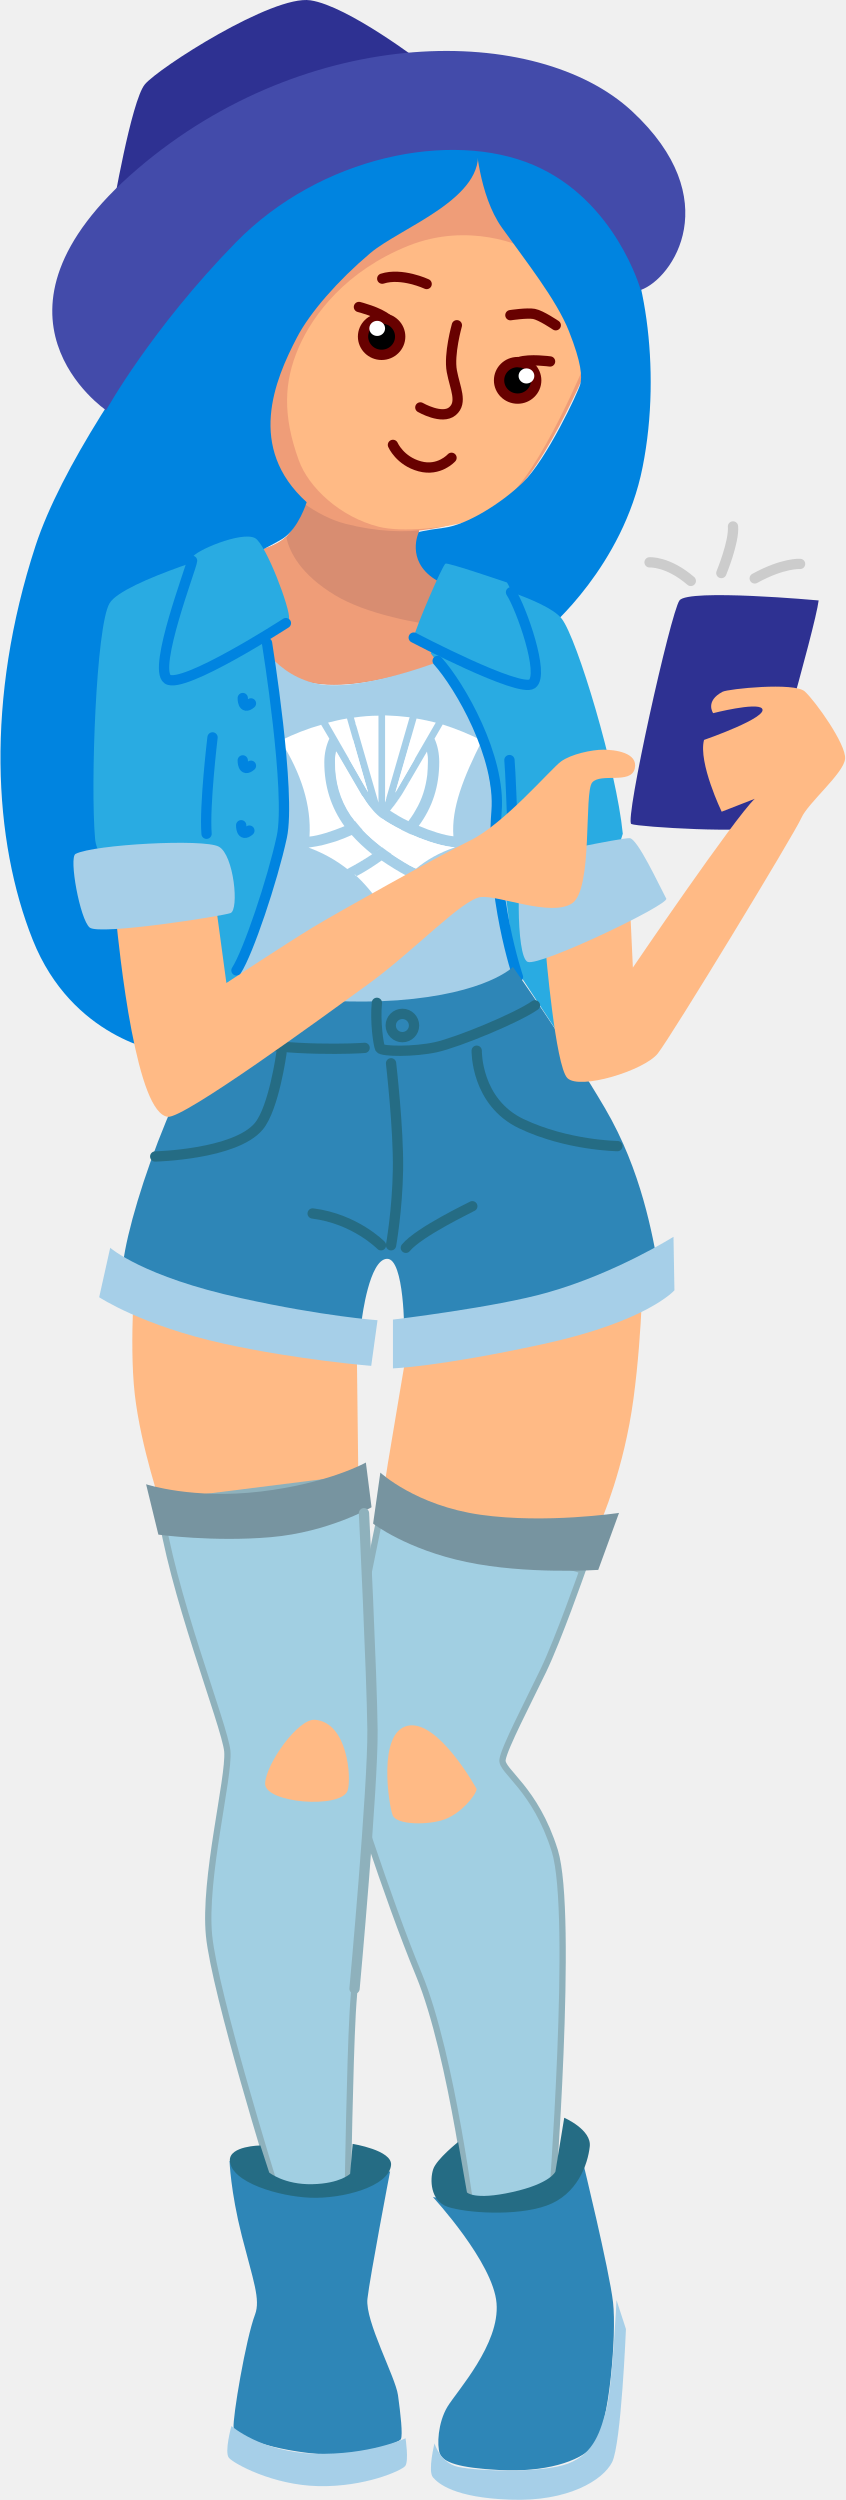
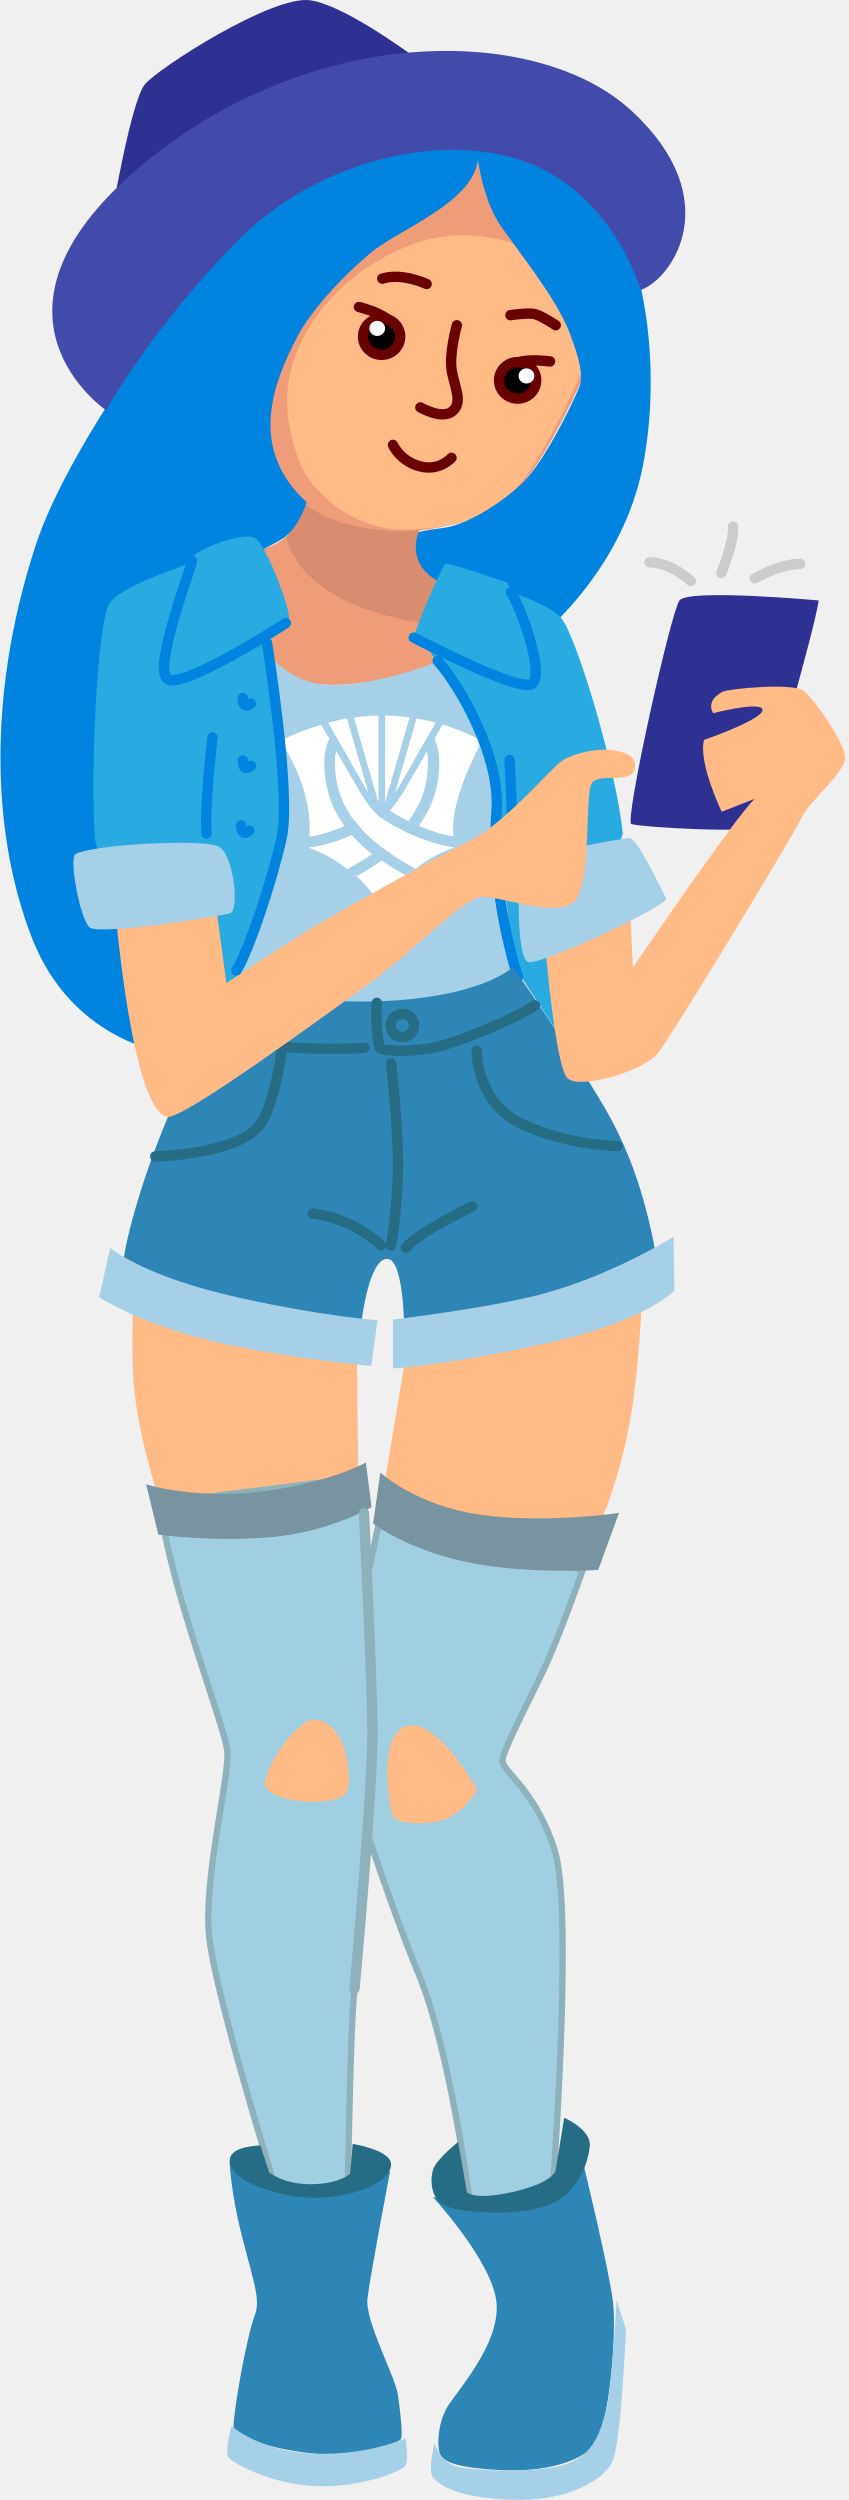
- <svg xmlns="http://www.w3.org/2000/svg" version="1.1" id="Layer_1" x="0px" y="0px" viewBox="0 0 268.4 794" style="enable-background:new 0 0 268.4 794;" xml:space="preserve">
-   <style type="text/css">
- 	.st0{fill:none;stroke:#CCCCCC;stroke-width:3.272;stroke-linecap:round;stroke-linejoin:round;stroke-miterlimit:10;}
- 	.st1{fill:#D88D71;}
- 	.st2{fill:#EF9D78;}
- 	.st3{fill:#FFBA85;}
- 	.st4{fill:none;stroke:#680100;stroke-width:3.272;stroke-linecap:round;stroke-linejoin:round;stroke-miterlimit:10;}
- 	.st5{stroke:#680100;stroke-width:3.272;stroke-linecap:round;stroke-linejoin:round;stroke-miterlimit:10;}
- 	.st6{fill:#FFFFFF;}
- 	.st7{fill:#0084E0;}
- 	.st8{fill:none;stroke:#D88D71;stroke-width:3.272;stroke-linecap:round;stroke-linejoin:round;stroke-miterlimit:10;}
- 	.st9{fill:#2E3192;}
- 	.st10{fill:#434BAA;}
- 	.st11{fill:#A6CFE8;}
- 	.st12{fill:#29ABE2;}
- 	.st13{fill:none;stroke:#0084E0;stroke-width:3.272;stroke-linecap:round;stroke-linejoin:round;stroke-miterlimit:10;}
- 	.st14{fill:#2E86B7;}
- 	.st15{fill:none;stroke:#256C84;stroke-width:3.272;stroke-linecap:round;stroke-linejoin:round;stroke-miterlimit:10;}
- 	.st16{fill:#A1CFE2;stroke:#8EB1BC;stroke-width:2;stroke-miterlimit:10;}
- 	.st17{fill:#7794A0;}
- 	.st18{fill:#256C84;}
- 	.st19{fill:none;stroke:#8EB1BC;stroke-width:3.272;stroke-linecap:round;stroke-linejoin:round;stroke-miterlimit:10;}
- </style>
-   <g>
-     <g>
-       <path class="st0" d="M239.7,183.7c9.1-5,14.4-4.6,14.4-4.6" />
-       <path class="st0" d="M229.1,182c0,0,4.1-9.9,3.7-14.8" />
-       <path class="st0" d="M219.4,184.5c-7.3-6.3-13.1-5.9-13.1-5.9" />
-       <path class="st1" d="M133.8,164.7c0,0-2,7,0,12.7c2,5.7,10.2,11,10.2,11l0.6,20.1c0,0-32.2,13.6-49.6,7.3    c-17.4-6.3-16.8-40.1-16.8-40.1s9.8-1.3,13.5-6.1c3.7-4.8,6.1-11.4,6.1-11.4L133.8,164.7z" />
-       <path class="st2" d="M90.9,170.5c1,4.8,4.5,11.9,15.6,18.6c9.9,5.9,25.4,8.9,37.9,10.4l0.3,8.9c0,0-32.2,13.6-49.6,7.3    c-17.4-6.3-16.8-40.1-16.8-40.1S86.7,174.5,90.9,170.5z" />
-       <path class="st2" d="M161.1,158.2c-15.1,10.4-32.2,13-51.2,8.2s-34.8-28.9-34.8-28.9L123,40.4l36.6,1.7L189,111    C189,111,173.3,149.8,161.1,158.2z" />
-       <g>
-         <path class="st3" d="M120.3,167.3c-12.3-3.1-22.3-12.5-25.4-21.1c-5.2-14.3-4.7-25-0.1-35.7S110,86,129.6,78.1s36.7,0.5,36.7,0.5     l4.2-4.9l16.6,38.8c0,0-15.7,38.8-27.9,47.2c-3.6,2.5-7.4,4.5-11.2,6.1C140.8,167.6,128,169.2,120.3,167.3z" />
-       </g>
-       <path class="st4" d="M176.5,103.3c0,0-4.7-3.2-6.9-3.6s-7.5,0.4-7.5,0.4" />
-       <path class="st4" d="M135.5,90.2c0,0-7.9-3.7-14.1-1.7" />
-       <path class="st4" d="M145.1,103.3c0,0-2.6,9.2-1.6,14.6c1,5.4,3.5,9.9,0.2,12.7c-3.3,2.8-10.2-1.2-10.2-1.2" />
-       <path class="st4" d="M143.4,145.4c0,0-3.9,4.4-10.1,2.7c-6.3-1.7-8.5-6.8-8.5-6.8" />
-       <ellipse class="st5" cx="164.4" cy="120.8" rx="5.9" ry="5.8" />
-       <path class="st5" d="M174.7,114.8c0,0-6.5-0.9-9.8,0.2" />
-       <ellipse class="st5" cx="121.2" cy="106.9" rx="5.9" ry="5.8" />
-       <ellipse class="st6" cx="167.2" cy="119.4" rx="2.5" ry="2.4" />
-       <ellipse class="st6" cx="119.8" cy="104.3" rx="2.5" ry="2.4" />
-       <path class="st5" d="M114,97.5c0,0,6.4,1.6,9,3.9" />
-       <path class="st7" d="M151.1,44.7c0,0,0.9,17.2,8.3,27.6s17.3,22.8,21.3,32.9s4.2,14.4,3.6,16.8c-0.6,2.4-10.8,24.1-18.2,31.2    c-7,6.8-18,13.5-24.9,14.4c-6.9,0.9-8.2,1.4-8.2,1.4s-4.2,8.9,5,14.9c9.2,6,36,15.9,36,15.9s23.9-20,30.1-51.5    c6.3-31.6,0.2-66.8-9.8-80s-13.7-14.2-22.6-18.9C162.9,44.6,151.1,44.7,151.1,44.7z" />
-       <path class="st7" d="M151.6,46.9c3.1,16-24.3,25.3-34,33.5c-10.3,8.7-19.2,18.9-23.3,26.8c-7.1,13.6-16,35,3.1,52.3    c0,0-2.5,8.2-7.5,11.5c-5,3.3-53.3,27-53.3,27l14.6,136c0,0-28.3-4.1-40.8-35.5s-15.1-76.2,0.9-125.2    c16.1-49.1,89.1-131.6,89.1-131.6L151.6,46.9z" />
-       <path class="st8" d="M204,91.6" />
-       <path class="st9" d="M134.3,20.1c0,0-23.7-18.2-35.7-20S50.3,21.6,46,26.8S35.7,67.2,35.7,67.2L134.3,20.1z" />
-       <path class="st10" d="M203.5,92.1c0,0-8-28.6-34.1-39.7s-67.6-2.9-94.5,24.6s-41.2,53.3-41.2,53.3s-44.4-30.1,9.9-76.6    s127-46.3,157.1-18.4S213.7,88.5,203.5,92.1z" />
-       <path class="st11" d="M170.3,305.6L158,238.1l-16.2-28.9c0,0-28.3,11.4-42.3,7.7S81,200.7,81,200.7l-4.7,27.2l-6.5,93.9    c0,0,37.2,3.4,61.5-0.4C155.5,317.5,170.3,305.6,170.3,305.6z" />
-       <g>
-         <g>
-           <path class="st6" d="M128.4,273.9c-8-4.7-13.4-9.6-16.9-14.8C115,264.3,120.4,269.2,128.4,273.9z" />
-           <path class="st6" d="M111.8,231.2c-0.4,0.3-0.9,0.6-1.3,1C110.9,231.8,111.4,231.5,111.8,231.2z" />
-           <polygon class="st6" points="144.5,269.1 144.5,269.1 144.5,269.1     " />
-           <path class="st6" d="M131.7,275.7C131.7,275.7,131.7,275.7,131.7,275.7c-1.2-0.6-2.3-1.2-3.3-1.9      C129.5,274.5,130.6,275.1,131.7,275.7C131.7,275.7,131.7,275.7,131.7,275.7z" />
-           <path class="st6" d="M109.9,232.8c-0.4,0.4-0.8,0.8-1.1,1.3C109.1,233.6,109.5,233.2,109.9,232.8z" />
-         </g>
-         <g>
-           <path class="st6" d="M129.9,247.7c0.2-0.5,0.4-1,0.6-1.6C130.3,246.7,130.1,247.2,129.9,247.7z" />
-           <path class="st6" d="M130.8,245c0.1-0.4,0.2-0.8,0.3-1.1C131,244.2,130.9,244.6,130.8,245z" />
-           <path class="st6" d="M129.4,249c0.1-0.3,0.3-0.6,0.4-1C129.6,248.3,129.5,248.7,129.4,249z" />
-           <path class="st6" d="M100.4,269.7c-0.8-0.3-1.6-0.5-2.4-0.6h0C98.8,269.2,99.6,269.5,100.4,269.7z" />
-           <path class="st6" d="M126.9,264.1c-2.1,2.2-4.6,4.3-7.5,6.3C122.3,268.3,124.8,266.2,126.9,264.1z" />
-           <path class="st6" d="M110.7,275.7C110.7,275.7,110.7,275.7,110.7,275.7c3.3-1.8,6.1-3.5,8.7-5.3      C116.9,272.2,114,274,110.7,275.7z" />
-           <path class="st6" d="M100.6,269.8c-0.1,0-0.2-0.1-0.3-0.1C100.5,269.8,100.6,269.8,100.6,269.8z" />
-           <g>
-             <path class="st6" d="M115,263.5c0.4-0.2,0.8-0.4,1.2-0.6c0.6-0.3,1.1-0.6,1.7-0.9c1.2-0.7,2.3-1.4,3.3-2.1       c1.8,1.3,4,2.5,6.2,3.6c-0.2,0.2-0.3,0.3-0.5,0.5c-1.6,1.7-3.5,3.4-5.7,5C118.9,267.2,116.8,265.4,115,263.5z" />
-             <path class="st6" d="M101.5,268.6c0.2,0,0.4-0.1,0.6-0.1c1.1-0.3,2.3-0.6,3.6-1c0.3-0.1,0.7-0.2,1-0.3c1.7-0.6,3.3-1.2,5-2       c1.9,2.1,4,4.1,6.5,6.1c-2.4,1.6-5.1,3.2-7.9,4.7c0.2,0.1,0.3,0.3,0.5,0.4c-4.1-3.3-8.4-5.6-12.8-7.2h0       C99,269,100.2,268.9,101.5,268.6z" />
-             <path class="st6" d="M113.2,278.3c3-1.6,5.6-3.3,8-5c2.5,1.7,5.2,3.4,8.2,5l0.2-0.2c-2.8,2.7-5.4,5.9-8.3,9.9       c-2.7-4.2-5.7-7.6-8.7-10.4C112.7,277.9,113,278.2,113.2,278.3z" />
-             <path class="st6" d="M128.4,273.9c-1.5-0.9-2.9-1.8-4.2-2.7c2.5-2,4.7-4,6.5-6.1c5,2.2,10.2,3.8,13.8,4h0       c-5.2,1.8-9,4-12.5,6.9l0.1-0.1C130.9,275.3,129.5,274.5,128.4,273.9z" />
-           </g>
-           <path class="st6" d="M100.6,269.8" />
-         </g>
-         <g>
-           <path class="st6" d="M125.5,251.8l6.8-23.6c2.2,0.4,4.2,0.8,6.1,1.3L125.5,251.8z" />
-           <g>
-             <path class="st6" d="M131.6,241.3l-6,10.4l4.9-16.9C131.5,236.7,131.8,238.9,131.6,241.3z" />
-             <path class="st6" d="M125.5,255.4c0.1-0.1,2-2.9,2.1-3l0.5-0.8c-1.2,2.1-2.6,4.1-4,5.6L125.5,255.4z" />
-             <path class="st6" d="M153.1,235.2c-5.9,11.6-9.8,21.5-9.1,30.4c-2.9-0.3-7-1.6-11-3.3c4.4-6,6.5-12.6,6.5-20.3       c0-2.7-0.5-5.2-1.5-7.4l2.6-4.5C144.7,231.4,148.9,233.1,153.1,235.2z" />
-             <path class="st6" d="M128,251.7l7.6-13c0.1,0.7,0.3,1.4,0.3,2.2c0,0.4,0,0.8,0,1.2c0,1.4-0.1,2.7-0.2,4       c-0.5,4-1.6,7.7-3.7,11.2c-0.2,0.4-0.5,0.8-0.7,1.2c-0.5,0.8-1,1.5-1.6,2.3c-2.1-1-4.1-2.2-5.8-3.3l0.1-0.2       C125.4,255.7,126.8,253.8,128,251.7z" />
-           </g>
-         </g>
-         <g>
-           <path class="st6" d="M122.3,227.2c2.8,0.1,5.4,0.3,7.8,0.6l-7.8,27" />
-           <g>
-             <path class="st6" d="M122.3,254.8l0-0.9c0.1-0.2,0.3-0.3,0.4-0.5L122.3,254.8z" />
-             <path class="st6" d="M122.3,233.9" />
-           </g>
-         </g>
-         <g>
-           <path class="st6" d="M112.4,227.9c2.7-0.4,5.3-0.6,7.8-0.6l0,27.6L112.4,227.9z" />
-           <path class="st6" d="M113.5,230.2c-0.1,0.1-0.3,0.2-0.4,0.2l-0.2-0.6h1.5C114.1,229.9,113.8,230,113.5,230.2z" />
-         </g>
-         <g>
-           <path class="st6" d="M104.2,229.5c2-0.5,4.1-1,6-1.3l6.7,23.4L104.2,229.5z" />
-           <g>
-             <path class="st6" d="M115.6,253.6c0.9,1.5,1.9,2.8,2.9,3.9c-1.7,1.2-3.7,2.3-5.8,3.3c-0.4-0.6-0.9-1.2-1.3-1.7       c-3.5-5.2-5-10.8-5-17c0-0.4,0-0.8,0-1.2c0.1-0.8,0.2-1.5,0.3-2.2l8.2,14.1C115.1,252.7,115.3,253.1,115.6,253.6z" />
-             <path class="st6" d="M89.1,235.2c4.3-2.1,8.6-3.8,12.9-5l2.6,4.4c-1,2.2-1.6,4.7-1.6,7.5c0,7.6,2.1,14.3,6.4,20.3       c-4.1,1.7-8.2,3-11.1,3.3C98.9,255.8,95.7,245.7,89.1,235.2z" />
-             <g>
-               <path class="st6" d="M112.1,234.8l4.8,16.8l-6-10.5l0,0C110.7,238.8,111,236.6,112.1,234.8z" />
-               <path class="st6" d="M115.5,253.4c1.8,2.9,3.9,5.2,5.7,6.5c6.8,4.7,17.3,8.8,23.2,9.2c0,0,0,0,0,0c-4.2,0.8-8.4,3.3-12.7,6.6        c0,0,0,0,0,0c-1.2-0.6-2.3-1.2-3.3-1.9c-8-4.7-13.4-9.6-16.9-14.8c-3.5-5.2-5-10.8-5-17c0-0.4,0-0.8,0-1.2        c0.1-0.8,0.2-1.5,0.3-2.2l8.2,14.1C115,252.7,115.2,253,115.5,253.4z" />
-             </g>
-           </g>
-         </g>
-       </g>
-       <path class="st12" d="M149.1,184c0,0,24.4,6.2,29.3,12.5c4.9,6.3,17.4,47.9,19.4,68.3l-20.1,64l-14.2-21.6c0,0-8.4-70.4-11.4-77.2    c-3-6.8-15.3-22.5-15.3-22.5L149.1,184z" />
-       <path class="st12" d="M76,308.8c0,0,11-25.3,13-41c2.2-17.5-1.4-54.2-5.2-68.2c-3.8-14-7-25.9-7-25.9s-37.8,10.7-42,17.9    c-4.3,7.2-6.1,58.1-4.6,74.8c1.5,16.7,37.4,12.1,37.4,12.1l3,40.6L76,308.8z" />
-       <path class="st12" d="M161,185c0,0-18.7-6.4-19.5-6c-0.9,0.3-9.5,20.3-10.1,23.5c-0.7,3.2,36.9,17.2,39,14.3    C172.5,213.9,162.5,186.7,161,185z" />
-       <path class="st12" d="M81,170.9c-4.3-2.3-19.5,4.2-19.9,6.2c-0.4,2-10.3,35.9-7.9,38.6c2.5,2.6,38.2-16.4,38.6-19.2    C92.3,193.6,84.5,172.8,81,170.9z" />
-       <path class="st13" d="M139,209.9c7.1,7.9,20.1,30.5,18.7,47.8c-2.1,26.5,6.8,52.6,6.8,52.6" />
-       <path class="st13" d="M161.8,241.4c0.3,2.7,0.9,19.4,0.9,19.4" />
-       <path class="st3" d="M129.1,429.6c0,0-3.9,23-5.9,35.1s-2.1,15.8-2.1,15.8s23.1,9.6,38.6,9s30.2-4.3,30.7-5.3    c0.5-1,7.8-17.6,10.8-40c3-22.4,3-44.3,3-44.3L129.1,429.6z" />
-       <path class="st3" d="M113.3,426.9l0.5,41.9c0,0-18,8.8-28.7,11S51.4,479,51.4,479s-6.7-19.5-8.6-36.2s0.3-41.9,0.3-41.9    L113.3,426.9z" />
-       <path class="st14" d="M209.2,402.9c-2-10.4-5.3-30.9-17.1-51c-11.8-20.1-29.2-44.8-29.2-44.8s-8.3,8.5-36.7,10.6    c-28.4,2-51.6-4.1-51.6-4.1S59.9,338.8,52.8,356c-7.2,17.4-12.5,35.4-13.7,45.1c-1.2,9.7,75.8,18.9,75.8,18.1    c0.1-0.8,2.4-19.2,8-19.4c5.6-0.2,5.5,23.9,5.5,23.9L209.2,402.9z" />
-       <path class="st15" d="M124.2,337.7c0,0,2.4,20.8,2.2,33.7s-2.2,24.1-2.2,24.1" />
-       <path class="st15" d="M150,383.1c-0.6,0.4-16.9,8.1-21.1,13.2" />
-       <path class="st15" d="M121,395.5c0,0-8.2-8.4-21.7-10.1" />
-       <path class="st15" d="M169.9,319.3c-5.7,4-24.6,11.8-31.5,13.3s-17.1,1.4-17.7,0.3c-0.5-1.1-1.6-8.4-1-14.4" />
-       <path class="st15" d="M115.8,332.8c-1.5,0.2-24.9,1.3-41.2-2.6" />
-       <ellipse class="st15" cx="127.8" cy="325.7" rx="3.7" ry="3.7" />
-       <path class="st15" d="M151.4,333.7c0,0-0.3,16.3,14.2,23.2c14.5,6.9,30.5,7.1,30.5,7.1" />
-       <path class="st15" d="M89.4,334.4c0,0-2.4,17.5-7.2,23.3c-7.5,9-32.9,9.6-32.9,9.6" />
-       <path class="st11" d="M213.9,392.8l0.3,17c0,0-8.6,9.9-41.8,17.1c-33.1,7.2-47.6,7.7-47.6,7.7l0-15.5c0,0,32.7-3.9,49.1-8.6    C195.5,404.4,213.9,392.8,213.9,392.8z" />
-       <path class="st11" d="M119.9,419.3l-2,14.5c0,0-23.4-1.9-46.6-7c-26.1-5.7-39.8-14.8-39.8-14.8l3.5-15.7c0,0,10.4,9.2,41.6,16    C102.8,418.1,119.9,419.3,119.9,419.3z" />
-       <path class="st9" d="M260,190.7c0,0-41.5-3.8-44.2,0c-2.8,3.9-17.5,70-15.3,71s39.3,3.1,40.1,0.7S259,199.3,260,190.7z" />
-       <path class="st3" d="M200.2,290.1l0.8,17.2c0,0,32.1-47.3,38.7-53.6l-10.5,4.1c0,0-7.5-15.6-5.6-22.8c0,0,20.8-7.2,18.4-10    c-1.8-2-15.5,1.5-15.5,1.5s-2.7-3.8,3-6.8c1.7-0.9,22.8-3.1,26.1-0.1c3.3,3,13.2,16.8,12.8,21.4s-11.8,14-13.9,18.8    c-2,4.7-41.3,69.4-45.6,74.8s-24.8,11.7-28.7,7.8c-3.8-3.8-6.9-40.6-6.9-40.6L200.2,290.1z" />
-       <path class="st11" d="M167.6,305.5c3.9,1.5,45-18.2,44-20.1c-2.4-4.5-9.1-19-11.6-19.2c-2.5-0.2-30.9,5.9-33.3,6.2    C164.2,272.8,163.7,304,167.6,305.5z" />
-       <path class="st3" d="M37.1,294.1c0,0,1.8,18.4,4.7,33.3c2.9,14.9,6.6,26.7,11.5,27.3c4.9,0.7,49-31.5,63.6-42.1    c14.6-10.6,29.9-27,35.8-27.7c5.8-0.6,22.3,6.4,29,2c6.7-4.4,3.7-35.4,6.4-38.4c2.7-3.1,12.3,0.7,13.5-4.4c1.2-5.1-6.4-6-10-6    s-10.3,1.4-13.5,3.8s-18.1,19.8-28.7,25s-42.4,23-50,27.6c-9.5,5.8-27.5,17.7-27.5,17.7l-3.8-28.1L37.1,294.1z" />
-       <path class="st11" d="M24,271.2c-2.2,1.1,1.4,20.9,4.5,23.4s41.9-3.6,44.7-4.6c2.8-1,1.1-18.5-3.7-21.1    C64.8,266.3,29.8,268.2,24,271.2z" />
-       <path class="st16" d="M185,498.8c0,0-7.7,21.9-12.4,31.7s-12.5,24.7-13,28.4c-0.5,3.6,10.4,9,16.6,28.9    c6.2,19.9-1.1,113.9-1.1,113.9l-24.9,4.8c0,0-6.6-53.8-17.1-79.2c-10.5-25.3-22.8-64.7-22.8-64.7s-1.9-9.3-0.4-23.5    c1.6-14.2,11.4-60.2,11.4-60.2L185,498.8z" />
-       <path class="st16" d="M114.4,469.3c0,0,3.9,48.7,3.8,80.2c-0.1,31.5-5.3,73.5-6.2,90s-1.5,54.2-1.5,54.2l-11.8,8.3L86.9,693    c0,0-18.7-60.1-20.5-78.2c-1.8-18.1,6.5-50.3,5.8-58.6c-0.8-8.2-18.1-51.5-21.5-78.9L114.4,469.3z" />
-       <path class="st17" d="M196.6,480.5l-6.6,18.1c0,0-22.8,1.5-41.8-2.5c-19.1-4-29.7-12.2-29.7-12.2l2.3-16.2    c0,0,11.3,10.5,31.9,13.4S196.6,480.5,196.6,480.5z" />
-       <path class="st17" d="M116.2,464.5c0,0-11.7,6.6-33.3,9.2c-21.6,2.6-36.5-2.3-36.5-2.3l3.9,16c0,0,17.5,2.4,35.8,0.8    s31.9-9.5,31.9-9.5L116.2,464.5z" />
-       <path class="st3" d="M151.4,568.2c0,0-12.2-22.2-21.9-20.1s-6,25.3-4.8,28.4c1.2,3.2,11.5,3.2,16.6,1.3S151,570.4,151.4,568.2z" />
-       <path class="st3" d="M100,546.2c-5.3-0.4-15.5,13.9-15.8,20.2c-0.3,6.3,24.1,8.2,26.2,2.3C111.7,564.6,110.4,547,100,546.2z" />
-       <path class="st14" d="M185.1,686.5c0,0,8.4,34.4,9.6,44.7c1.2,10.3-1.3,39.7-5.9,45.3c-4.6,5.6-16.4,8.7-29.9,8    c-13.5-0.7-18.1-2.5-19.2-5.2c-1-2.7-0.6-9.9,2.4-14.9c3.1-5.1,16.7-19.9,15.6-32.9c-1-12.9-20.2-33.7-20.2-33.7l21.6,2.9    l20.3-6.2L185.1,686.5z" />
-       <path class="st14" d="M123.9,689.6c0,0-6.4,33.4-7.2,40.5c-0.8,7.1,8.9,24.8,9.7,30.6c0.8,5.8,1.6,12.8,0.9,14    c-0.7,1.2-12.8,5.7-26.1,4.7c-13.3-1.1-26.6-5.2-27-8.3c-0.4-3.1,3.9-28.4,6.8-36c1.8-4.8-0.6-10.9-4.2-25    c-3.6-14.2-3.9-23.8-3.9-23.8l13.9,6.8l19.8,1.8L123.9,689.6z" />
-       <path class="st18" d="M179.2,672.6c0,0,8.8,3.8,8.1,9.2c-0.6,5.5-3.9,15.2-13.7,18.7c-9.8,3.5-25.7,2.3-31.4,0.4    c-5.6-1.9-5.7-8.8-4.6-12c1.1-3.2,7.9-8.6,7.9-8.6l2.8,16c0,0,2.3,2.6,14.4-0.1c12.2-2.7,13.7-6.5,13.7-6.5L179.2,672.6z" />
-       <path class="st18" d="M112,680.9c0,0,12.6,2,12.2,6.7c-0.6,6.9-15.5,10.8-25.6,10.4s-25.3-4.9-25.6-11.8c-0.2-4.7,9.7-4.8,9.7-4.8    l2.8,8.6c0,0,4.8,3.9,13.7,3.7s12-3.3,12-3.3L112,680.9z" />
-       <path class="st11" d="M195.8,730.5l3,9.2c0,0-1.5,36.6-4.4,42.3c-2.9,5.7-14,12.6-32.3,11.9c-17.7-0.6-22.9-5.1-24.6-7.1    c-1.7-2,0.5-10.8,0.5-10.8s1.8,6.3,7.6,7.5c5.9,1.3,26.6,2.1,34.9-1.1c8.3-3.2,10.3-10.4,12.2-17.8    C194.5,757.3,195.8,730.5,195.8,730.5z" />
-       <path class="st11" d="M128.8,774.4c0,0,1.1,7.2-0.1,8.8c-1.2,1.5-12.9,6.7-27.5,6.4c-14.6-0.3-27-7.2-28.5-9s0.8-10.1,0.8-10.1    s9.4,8.3,26.5,8.8S128.8,774.4,128.8,774.4z" />
-       <path class="st13" d="M131.4,202.5c0,0,33.5,17.6,37.6,14.7s-3.5-24.2-6.7-29.1" />
-       <path class="st13" d="M90.8,197.9c0,0-32.8,21.2-37.6,17.8c-4.8-3.4,7.7-35.7,7.8-37.6" />
-       <path class="st13" d="M84.8,204.2c0,0,7.7,47.7,4.7,61.6c-3,13.9-10.7,36.7-14.4,42.4" />
-       <path class="st13" d="M67.5,234.2c0,0-2.6,21.6-1.9,30.6" />
-       <path class="st13" d="M79.7,223.4c-2.7,2.3-2.6-1.7-2.6-1.7" />
-       <path class="st13" d="M79.7,243.2c-2.7,2.3-2.6-1.7-2.6-1.7" />
-       <path class="st13" d="M79.2,263.8c-2.7,2.3-2.6-1.7-2.6-1.7" />
-       <path class="st19" d="M115.6,480.6c0,0,2.5,50.9,2.7,68.8c0.2,18-5.7,82.2-5.7,82.2" />
-     </g>
+ <svg xmlns="http://www.w3.org/2000/svg" width="268" height="790" viewBox="0 0 268 790" fill="none">
+   <g clip-path="url(#clip0)">
+     <path d="M238.493 182.774C247.547 177.8 252.82 178.198 252.82 178.198" stroke="#CCCCCC" stroke-width="3.272" stroke-miterlimit="10" stroke-linecap="round" stroke-linejoin="round" />
+     <path d="M227.946 181.083C227.946 181.083 232.025 171.233 231.627 166.358" stroke="#CCCCCC" stroke-width="3.272" stroke-miterlimit="10" stroke-linecap="round" stroke-linejoin="round" />
+     <path d="M218.295 183.571C211.032 177.302 205.261 177.7 205.261 177.7" stroke="#CCCCCC" stroke-width="3.272" stroke-miterlimit="10" stroke-linecap="round" stroke-linejoin="round" />
+     <path d="M133.126 163.87C133.126 163.87 131.136 170.835 133.126 176.506C135.116 182.177 143.275 187.451 143.275 187.451L143.872 207.449C143.872 207.449 111.834 220.981 94.522 214.713C77.209 208.444 77.806 174.815 77.806 174.815C77.806 174.815 87.557 173.521 91.238 168.745C94.919 163.97 97.308 157.403 97.308 157.403L133.126 163.87Z" fill="#D88D71" />
+     <path d="M90.442 169.641C91.437 174.417 94.919 181.481 105.963 188.147C115.813 194.018 131.235 197.003 143.672 198.495L143.971 207.35C143.971 207.35 111.933 220.882 94.621 214.613C77.308 208.345 77.905 174.715 77.905 174.715C77.905 174.715 86.263 173.621 90.442 169.641Z" fill="#EF9D78" />
+     <path d="M160.288 157.403C145.264 167.75 128.251 170.337 109.346 165.562C90.442 160.786 74.722 136.807 74.722 136.807L122.38 40.196L158.796 41.888L188.048 110.441C188.048 110.441 172.427 149.045 160.288 157.403Z" fill="#EF9D78" />
+     <path d="M119.694 166.457C107.456 163.373 97.507 154.02 94.422 145.463C89.248 131.235 89.746 120.589 94.323 109.943C98.899 99.297 109.446 85.567 128.947 77.706C148.449 69.846 165.462 78.204 165.462 78.204L169.641 73.329L186.158 111.933C186.158 111.933 170.537 150.538 158.398 158.895C154.816 161.383 151.035 163.373 147.255 164.965C140.091 166.756 127.355 168.348 119.694 166.457Z" fill="#FFBA85" />
+     <path d="M175.611 102.78C175.611 102.78 170.934 99.596 168.745 99.198C166.556 98.8 161.283 99.596 161.283 99.596" stroke="#680100" stroke-width="3.272" stroke-miterlimit="10" stroke-linecap="round" stroke-linejoin="round" />
+     <path d="M134.818 89.746C134.818 89.746 126.957 86.064 120.789 88.054" stroke="#680100" stroke-width="3.272" stroke-miterlimit="10" stroke-linecap="round" stroke-linejoin="round" />
+     <path d="M144.369 102.78C144.369 102.78 141.782 111.933 142.777 117.306C143.772 122.679 146.26 127.156 142.976 129.942C139.693 132.728 132.828 128.748 132.828 128.748" stroke="#680100" stroke-width="3.272" stroke-miterlimit="10" stroke-linecap="round" stroke-linejoin="round" />
+     <path d="M142.678 144.668C142.678 144.668 138.797 149.046 132.629 147.354C126.36 145.663 124.171 140.588 124.171 140.588" stroke="#680100" stroke-width="3.272" stroke-miterlimit="10" stroke-linecap="round" stroke-linejoin="round" />
+     <path d="M163.572 125.962C166.814 125.962 169.442 123.379 169.442 120.192C169.442 117.005 166.814 114.421 163.572 114.421C160.33 114.421 157.702 117.005 157.702 120.192C157.702 123.379 160.33 125.962 163.572 125.962Z" fill="black" stroke="#680100" stroke-width="3.272" stroke-miterlimit="10" stroke-linecap="round" stroke-linejoin="round" />
+     <path d="M173.82 114.221C173.82 114.221 167.353 113.326 164.069 114.42Z" fill="black" />
+     <path d="M173.82 114.221C173.82 114.221 167.353 113.326 164.069 114.42" stroke="#680100" stroke-width="3.272" stroke-miterlimit="10" stroke-linecap="round" stroke-linejoin="round" />
+     <path d="M120.59 112.132C123.832 112.132 126.46 109.549 126.46 106.362C126.46 103.174 123.832 100.591 120.59 100.591C117.347 100.591 114.719 103.174 114.719 106.362C114.719 109.549 117.347 112.132 120.59 112.132Z" fill="black" stroke="#680100" stroke-width="3.272" stroke-miterlimit="10" stroke-linecap="round" stroke-linejoin="round" />
+     <path d="M166.358 121.186C167.731 121.186 168.845 120.117 168.845 118.799C168.845 117.48 167.731 116.411 166.358 116.411C164.984 116.411 163.87 117.48 163.87 118.799C163.87 120.117 164.984 121.186 166.358 121.186Z" fill="white" />
+     <path d="M119.196 106.163C120.57 106.163 121.684 105.093 121.684 103.775C121.684 102.456 120.57 101.387 119.196 101.387C117.823 101.387 116.709 102.456 116.709 103.775C116.709 105.093 117.823 106.163 119.196 106.163Z" fill="white" />
+     <path d="M113.426 97.009C113.426 97.009 119.794 98.601 122.38 100.889Z" fill="black" />
+     <path d="M113.426 97.009C113.426 97.009 119.794 98.601 122.38 100.889" stroke="#680100" stroke-width="3.272" stroke-miterlimit="10" stroke-linecap="round" stroke-linejoin="round" />
+     <path d="M150.339 44.475C150.339 44.475 151.234 61.588 158.597 71.936C165.96 82.283 175.81 94.621 179.79 104.67C183.769 114.719 183.968 118.997 183.371 121.385C182.774 123.773 172.626 145.364 165.263 152.428C158.298 159.194 147.354 165.86 140.489 166.756C133.623 167.651 132.33 168.149 132.33 168.149C132.33 168.149 128.151 177.004 137.305 182.973C146.458 188.943 173.123 198.793 173.123 198.793C173.123 198.793 196.903 178.894 203.072 147.553C209.34 116.112 203.271 81.089 193.321 67.956C183.371 54.822 179.69 53.827 170.835 49.151C162.079 44.375 150.339 44.475 150.339 44.475Z" fill="#0084E0" />
+     <path d="M150.836 46.664C153.921 62.583 126.659 71.836 117.008 79.995C106.76 88.651 97.904 98.8 93.825 106.66C86.761 120.191 77.906 141.483 96.909 158.696C96.909 158.696 94.422 166.855 89.447 170.138C84.472 173.422 36.416 197.002 36.416 197.002L50.942 332.317C50.942 332.317 22.785 328.238 10.348 296.996C-2.089 265.754 -4.676 221.18 11.243 172.427C27.262 123.574 99.894 41.49 99.894 41.49L150.836 46.664Z" fill="#0084E0" />
+     <path d="M133.623 19.999C133.623 19.999 110.043 1.89 98.103 0.099C86.164 -1.692 50.047 21.491 45.768 26.665C41.49 31.839 35.52 66.861 35.52 66.861L133.623 19.999Z" fill="#2E3192" />
+     <path d="M202.475 91.636C202.475 91.636 194.515 63.18 168.547 52.136C142.578 41.092 101.287 49.251 74.523 76.612C47.758 103.974 33.53 129.644 33.53 129.644C33.53 129.644 -10.646 99.695 43.38 53.429C97.407 7.164 169.741 7.363 199.689 35.122C229.637 62.882 212.623 88.054 202.475 91.636Z" fill="#434BAA" />
+     <path d="M169.442 304.061L157.204 236.901L141.086 208.146C141.086 208.146 112.928 219.489 98.999 215.807C85.069 212.126 80.592 199.689 80.592 199.689L75.915 226.752L69.448 320.179C69.448 320.179 106.461 323.562 130.638 319.781C154.716 315.901 169.442 304.061 169.442 304.061Z" fill="#A6CFE8" />
+     <path d="M127.753 272.52C119.794 267.844 114.421 262.969 110.938 257.795C114.421 262.969 119.794 267.844 127.753 272.52Z" fill="white" />
+     <path d="M111.237 230.035C110.839 230.334 110.341 230.632 109.943 231.03C110.341 230.632 110.839 230.334 111.237 230.035Z" fill="white" />
+     <path d="M131.036 274.311C129.842 273.714 128.748 273.117 127.753 272.421C128.847 273.117 129.942 273.714 131.036 274.311Z" fill="white" />
+     <path d="M109.346 231.627C108.948 232.025 108.55 232.423 108.252 232.921C108.55 232.423 108.948 232.025 109.346 231.627Z" fill="white" />
+     <path d="M129.246 246.452C129.445 245.955 129.644 245.457 129.843 244.86C129.644 245.457 129.445 245.955 129.246 246.452Z" fill="white" />
+     <path d="M130.141 243.766C130.241 243.368 130.34 242.97 130.44 242.671C130.34 242.97 130.241 243.368 130.141 243.766Z" fill="white" />
+     <path d="M128.748 247.746C128.848 247.447 129.047 247.149 129.146 246.751C128.947 247.049 128.848 247.447 128.748 247.746Z" fill="white" />
+     <path d="M99.894 268.342C99.098 268.043 98.302 267.844 97.506 267.745C98.302 267.844 99.098 268.143 99.894 268.342Z" fill="white" />
+     <path d="M126.261 262.77C124.171 264.958 121.684 267.048 118.798 269.038C121.684 266.948 124.171 264.859 126.261 262.77Z" fill="white" />
+     <path d="M110.143 274.311C113.426 272.52 116.212 270.829 118.799 269.038C116.311 270.829 113.426 272.62 110.143 274.311Z" fill="white" />
+     <path d="M100.093 268.441C99.994 268.441 99.894 268.341 99.795 268.341C99.994 268.441 100.093 268.441 100.093 268.441Z" fill="white" />
+     <path d="M114.421 262.173C114.819 261.974 115.217 261.775 115.615 261.576C116.212 261.277 116.709 260.979 117.306 260.68C118.5 259.984 119.595 259.287 120.59 258.591C122.381 259.884 124.57 261.078 126.758 262.173C126.559 262.372 126.46 262.471 126.261 262.67C124.669 264.362 122.779 266.053 120.59 267.645C118.301 265.854 116.212 264.063 114.421 262.173Z" fill="white" />
+     <path d="M100.989 267.247C101.188 267.247 101.387 267.148 101.586 267.148C102.68 266.849 103.874 266.551 105.168 266.153C105.466 266.053 105.864 265.954 106.163 265.854C107.854 265.257 109.446 264.66 111.137 263.864C113.028 265.954 115.117 267.944 117.605 269.934C115.217 271.525 112.53 273.117 109.744 274.61C109.943 274.709 110.043 274.908 110.242 275.008C106.163 271.724 101.884 269.436 97.506 267.844C98.501 267.645 99.695 267.546 100.989 267.247Z" fill="white" />
+     <path d="M112.63 276.898C115.615 275.306 118.201 273.615 120.589 271.923C123.077 273.615 125.763 275.306 128.748 276.898L128.947 276.699C126.161 279.386 123.574 282.569 120.689 286.549C118.002 282.37 115.018 278.988 112.033 276.202C112.132 276.5 112.431 276.799 112.63 276.898Z" fill="white" />
+     <path d="M127.753 272.52C126.261 271.625 124.868 270.729 123.574 269.834C126.062 267.844 128.251 265.854 130.041 263.765C135.016 265.954 140.19 267.546 143.772 267.745C138.598 269.535 134.817 271.724 131.335 274.61L131.434 274.51C130.24 273.913 128.848 273.117 127.753 272.52Z" fill="white" />
+     <path d="M124.868 250.531L131.633 227.05C133.822 227.448 135.812 227.846 137.703 228.344L124.868 250.531Z" fill="white" />
+     <path d="M130.937 240.084L124.967 250.432L129.843 233.617C130.838 235.508 131.136 237.697 130.937 240.084Z" fill="white" />
+     <path d="M124.868 254.113C124.968 254.014 126.858 251.228 126.957 251.128L127.455 250.333C126.261 252.422 124.868 254.412 123.475 255.904L124.868 254.113Z" fill="white" />
+     <path d="M152.329 234.015C146.459 245.557 142.578 255.407 143.275 264.262C140.389 263.964 136.31 262.67 132.33 260.979C136.708 255.009 138.797 248.442 138.797 240.781C138.797 238.095 138.3 235.607 137.305 233.418L139.892 228.941C143.971 230.234 148.15 231.926 152.329 234.015Z" fill="white" />
+     <path d="M127.355 250.432L134.917 237.498C135.016 238.194 135.215 238.891 135.215 239.686C135.215 240.084 135.215 240.482 135.215 240.88C135.215 242.273 135.116 243.567 135.016 244.86C134.519 248.84 133.424 252.521 131.335 256.004C131.136 256.402 130.838 256.8 130.639 257.198C130.141 257.994 129.644 258.69 129.047 259.486C126.957 258.491 124.967 257.297 123.276 256.203L123.375 256.004C124.768 254.412 126.161 252.521 127.355 250.432Z" fill="white" />
+     <path d="M121.684 226.056C124.47 226.155 127.057 226.354 129.445 226.653L121.684 253.517" fill="white" />
+     <path d="M121.684 253.517V252.621C121.784 252.422 121.983 252.323 122.082 252.124L121.684 253.517Z" fill="white" />
+     <path d="M111.834 226.752C114.52 226.354 117.107 226.155 119.595 226.155V253.616L111.834 226.752Z" fill="white" />
+     <path d="M112.929 229.04C112.829 229.14 112.63 229.239 112.531 229.239L112.332 228.642H113.824C113.526 228.742 113.227 228.841 112.929 229.04Z" fill="white" />
+     <path d="M103.675 228.344C105.665 227.846 107.755 227.349 109.645 227.05L116.311 250.332L103.675 228.344Z" fill="white" />
+     <path d="M115.018 252.322C115.913 253.814 116.908 255.108 117.903 256.202C116.212 257.396 114.222 258.491 112.133 259.486C111.735 258.889 111.237 258.292 110.839 257.794C107.357 252.621 105.864 247.049 105.864 240.88C105.864 240.482 105.864 240.084 105.864 239.686C105.964 238.89 106.063 238.194 106.163 237.497L114.321 251.526C114.52 251.427 114.719 251.825 115.018 252.322Z" fill="white" />
+     <path d="M88.651 234.015C92.93 231.925 97.208 230.234 101.486 229.04L104.073 233.418C103.078 235.607 102.481 238.094 102.481 240.88C102.481 248.442 104.571 255.108 108.849 261.078C104.77 262.769 100.69 264.063 97.805 264.361C98.402 254.511 95.218 244.462 88.651 234.015Z" fill="white" />
+     <path d="M111.536 233.617L116.311 250.332L110.342 239.885C110.143 237.597 110.441 235.408 111.536 233.617Z" fill="white" />
+     <path d="M114.919 252.123C116.709 255.008 118.799 257.297 120.59 258.59C127.356 263.266 137.803 267.346 143.673 267.744C139.494 268.54 135.315 271.027 131.037 274.311C129.843 273.714 128.748 273.117 127.754 272.42C119.794 267.744 114.421 262.868 110.939 257.695C107.456 252.521 105.964 246.949 105.964 240.78C105.964 240.382 105.964 239.984 105.964 239.586C106.063 238.79 106.163 238.094 106.262 237.397L114.421 251.426C114.421 251.426 114.62 251.725 114.919 252.123Z" fill="white" />
+     <path d="M148.349 183.073C148.349 183.073 172.626 189.242 177.501 195.51C182.377 201.779 194.814 243.169 196.804 263.466L176.805 327.144L162.676 305.653C162.676 305.653 154.319 235.607 151.334 228.842C148.349 222.076 136.111 206.455 136.111 206.455L148.349 183.073Z" fill="#29ABE2" />
+     <path d="M75.617 307.244C75.617 307.244 86.562 282.072 88.552 266.451C90.74 249.039 87.159 212.524 83.378 198.594C79.597 184.665 76.413 172.825 76.413 172.825C76.413 172.825 38.803 183.471 34.625 190.635C30.346 197.798 28.555 248.442 30.048 265.058C31.54 281.674 67.259 277.097 67.259 277.097L70.244 317.492L75.617 307.244Z" fill="#29ABE2" />
+     <path d="M160.189 184.068C160.189 184.068 141.583 177.7 140.787 178.098C139.892 178.396 131.335 198.296 130.738 201.48C130.042 204.663 167.452 218.593 169.542 215.708C171.631 212.822 161.681 185.759 160.189 184.068Z" fill="#29ABE2" />
+     <path d="M80.592 170.039C76.314 167.751 61.19 174.218 60.792 176.208C60.394 178.198 50.544 211.927 52.932 214.614C55.419 217.2 90.939 198.296 91.337 195.51C91.835 192.625 84.074 171.93 80.592 170.039Z" fill="#29ABE2" />
+     <path d="M138.3 208.843C145.364 216.703 158.299 239.189 156.906 256.402C154.816 282.768 163.671 308.737 163.671 308.737" stroke="#0084E0" stroke-width="3.272" stroke-miterlimit="10" stroke-linecap="round" stroke-linejoin="round" />
+     <path d="M160.985 240.184C161.283 242.87 161.88 259.486 161.88 259.486" stroke="#0084E0" stroke-width="3.272" stroke-miterlimit="10" stroke-linecap="round" stroke-linejoin="round" />
+     <path d="M128.449 427.436C128.449 427.436 124.569 450.32 122.579 462.359C120.589 474.398 120.49 478.079 120.49 478.079C120.49 478.079 143.473 487.631 158.895 487.034C174.317 486.437 188.943 482.756 189.441 481.761C189.938 480.766 197.201 464.249 200.186 441.962C203.171 419.675 203.171 397.885 203.171 397.885L128.449 427.436Z" fill="#FFBA85" />
+     <path d="M112.729 424.749L113.226 466.438C113.226 466.438 95.317 475.194 84.671 477.383C74.025 479.572 51.141 476.587 51.141 476.587C51.141 476.587 44.475 457.185 42.584 440.569C40.694 423.953 42.883 398.88 42.883 398.88L112.729 424.749Z" fill="#FFBA85" />
+     <path d="M208.146 400.87C206.156 390.522 202.873 370.126 191.132 350.127C179.392 330.128 162.079 305.553 162.079 305.553C162.079 305.553 153.821 314.01 125.564 316.099C97.307 318.089 74.224 312.02 74.224 312.02C74.224 312.02 59.598 337.093 52.534 354.206C45.37 371.519 40.097 389.428 38.903 399.079C37.709 408.73 114.321 417.884 114.321 417.088C114.421 416.292 116.709 397.985 122.281 397.786C127.853 397.587 127.753 421.565 127.753 421.565L208.146 400.87Z" fill="#2E86B7" />
+     <path d="M123.574 335.999C123.574 335.999 125.962 356.694 125.763 369.529C125.564 382.364 123.574 393.508 123.574 393.508" stroke="#256C84" stroke-width="3.272" stroke-miterlimit="10" stroke-linecap="round" stroke-linejoin="round" />
+     <path d="M149.244 381.17C148.647 381.568 132.429 389.229 128.25 394.303" stroke="#256C84" stroke-width="3.272" stroke-miterlimit="10" stroke-linecap="round" stroke-linejoin="round" />
+     <path d="M120.39 393.508C120.39 393.508 112.232 385.15 98.8 383.458" stroke="#256C84" stroke-width="3.272" stroke-miterlimit="10" stroke-linecap="round" stroke-linejoin="round" />
+     <path d="M169.044 317.691C163.373 321.671 144.568 329.432 137.703 330.924C130.837 332.417 120.689 332.317 120.092 331.223C119.594 330.128 118.5 322.865 119.097 316.896" stroke="#256C84" stroke-width="3.272" stroke-miterlimit="10" stroke-linecap="round" stroke-linejoin="round" />
+     <path d="M115.217 331.123C113.724 331.322 90.442 332.417 74.224 328.537" stroke="#256C84" stroke-width="3.272" stroke-miterlimit="10" stroke-linecap="round" stroke-linejoin="round" />
+     <path d="M127.156 327.741C129.189 327.741 130.837 326.092 130.837 324.059C130.837 322.026 129.189 320.378 127.156 320.378C125.123 320.378 123.475 322.026 123.475 324.059C123.475 326.092 125.123 327.741 127.156 327.741Z" stroke="#256C84" stroke-width="3.272" stroke-miterlimit="10" stroke-linecap="round" stroke-linejoin="round" />
+     <path d="M150.637 332.019C150.637 332.019 150.339 348.237 164.766 355.102C179.193 361.967 195.112 362.166 195.112 362.166" stroke="#256C84" stroke-width="3.272" stroke-miterlimit="10" stroke-linecap="round" stroke-linejoin="round" />
+     <path d="M88.95 332.715C88.95 332.715 86.562 350.127 81.786 355.898C74.324 364.853 49.052 365.45 49.052 365.45" stroke="#256C84" stroke-width="3.272" stroke-miterlimit="10" stroke-linecap="round" stroke-linejoin="round" />
+     <path d="M212.823 390.821L213.121 407.735C213.121 407.735 204.564 417.586 171.532 424.749C138.598 431.913 124.171 432.41 124.171 432.41V416.989C124.171 416.989 156.707 413.108 173.024 408.432C194.515 402.363 212.823 390.821 212.823 390.821Z" fill="#A6CFE8" />
+     <path d="M119.296 417.188L117.306 431.615C117.306 431.615 94.024 429.724 70.941 424.65C44.972 418.979 31.341 409.924 31.341 409.924L34.824 394.303C34.824 394.303 45.171 403.457 76.214 410.223C102.282 415.994 119.296 417.188 119.296 417.188Z" fill="#A6CFE8" />
+     <path d="M258.69 189.739C258.69 189.739 217.399 185.959 214.713 189.739C211.927 193.62 197.301 259.387 199.49 260.382C201.679 261.377 238.592 263.466 239.388 261.078C240.184 258.69 257.695 198.296 258.69 189.739Z" fill="#2E3192" />
+     <path d="M199.191 288.639L199.987 305.752C199.987 305.752 231.925 258.69 238.492 252.422L228.045 256.501C228.045 256.501 220.583 240.98 222.473 233.816C222.473 233.816 243.169 226.653 240.781 223.867C238.99 221.877 225.359 225.359 225.359 225.359C225.359 225.359 222.672 221.578 228.344 218.593C230.035 217.698 251.029 215.509 254.312 218.494C257.596 221.479 267.446 235.209 267.048 239.786C266.65 244.363 255.307 253.716 253.218 258.491C251.228 263.168 212.126 327.542 207.847 332.915C203.569 338.287 183.172 344.556 179.292 340.675C175.511 336.894 172.427 300.28 172.427 300.28L199.191 288.639Z" fill="#FFBA85" />
+     <path d="M166.755 303.961C170.636 305.453 211.529 285.852 210.534 283.962C208.146 279.485 201.48 265.058 198.992 264.859C196.505 264.66 168.248 270.729 165.86 271.028C163.373 271.426 162.875 302.468 166.755 303.961Z" fill="#A6CFE8" />
+     <path d="M36.913 292.618C36.913 292.618 38.704 310.926 41.589 325.75C44.475 340.575 48.156 352.316 53.032 352.913C57.907 353.609 101.785 321.572 116.311 311.025C130.838 300.478 146.06 284.161 151.931 283.465C157.701 282.868 174.118 289.832 180.785 285.455C187.451 281.077 184.466 250.233 187.152 247.248C189.839 244.164 199.39 247.944 200.584 242.87C201.778 237.796 194.217 236.9 190.635 236.9C187.053 236.9 180.387 238.293 177.203 240.681C174.019 243.069 159.194 260.381 148.647 265.555C138.101 270.729 106.461 288.439 98.899 293.016C89.447 298.787 71.538 310.627 71.538 310.627L67.757 282.669L36.913 292.618Z" fill="#FFBA85" />
+     <path d="M23.879 269.834C21.69 270.928 25.272 290.629 28.356 293.116C31.441 295.603 70.045 289.534 72.831 288.539C75.617 287.544 73.926 270.132 69.15 267.546C64.473 264.959 29.65 266.849 23.879 269.834Z" fill="#A6CFE8" />
+     <path d="M184.068 496.287C184.068 496.287 176.407 518.077 171.73 527.827C167.054 537.578 159.293 552.403 158.796 556.084C158.298 559.666 169.143 565.039 175.312 584.839C181.481 604.638 174.218 698.165 174.218 698.165L149.443 702.941C149.443 702.941 142.877 649.412 132.429 624.14C121.982 598.967 109.744 559.766 109.744 559.766C109.744 559.766 107.854 550.512 109.346 536.384C110.938 522.256 120.689 476.487 120.689 476.487L184.068 496.287Z" fill="#A1CFE2" stroke="#8EB1BC" stroke-width="2" stroke-miterlimit="10" />
+     <path d="M113.824 466.936C113.824 466.936 117.704 515.39 117.605 546.732C117.505 578.073 112.331 619.862 111.436 636.278C110.541 652.695 109.944 690.205 109.944 690.205L98.203 698.464L86.463 689.509C86.463 689.509 67.857 629.712 66.066 611.703C64.275 593.694 72.533 561.656 71.837 553.398C71.04 545.239 53.828 502.157 50.445 474.895L113.824 466.936Z" fill="#A1CFE2" stroke="#8EB1BC" stroke-width="2" stroke-miterlimit="10" />
+     <path d="M195.609 478.079L189.043 496.088C189.043 496.088 166.357 497.581 147.453 493.601C128.449 489.621 117.903 481.462 117.903 481.462L120.191 465.344C120.191 465.344 131.434 475.791 151.931 478.676C172.427 481.562 195.609 478.079 195.609 478.079Z" fill="#7794A0" />
+     <path d="M115.614 462.16C115.614 462.16 103.973 468.727 82.482 471.314C60.991 473.9 46.166 469.025 46.166 469.025L50.046 484.945C50.046 484.945 67.458 487.332 85.666 485.741C103.874 484.149 117.405 476.288 117.405 476.288L115.614 462.16Z" fill="#7794A0" />
+     <path d="M150.637 565.337C150.637 565.337 138.499 543.249 128.848 545.339C119.197 547.428 122.878 570.511 124.072 573.596C125.266 576.779 135.514 576.779 140.588 574.889C145.663 572.999 150.239 567.526 150.637 565.337Z" fill="#FFBA85" />
+     <path d="M99.496 543.448C94.223 543.05 84.074 557.278 83.776 563.547C83.477 569.815 107.754 571.705 109.844 565.835C111.137 561.756 109.844 544.244 99.496 543.448Z" fill="#FFBA85" />
+     <path d="M184.167 683.042C184.167 683.042 192.525 717.268 193.719 727.516C194.913 737.764 192.426 767.016 187.849 772.588C183.272 778.16 171.531 781.244 158.099 780.548C144.667 779.851 140.091 778.06 138.996 775.374C138.001 772.688 138.399 765.524 141.384 760.549C144.468 755.475 158 740.749 156.905 727.815C155.91 714.98 136.807 694.285 136.807 694.285L158.298 697.17L178.496 691.001L184.167 683.042Z" fill="#2E86B7" />
+     <path d="M123.276 686.126C123.276 686.126 116.908 719.358 116.112 726.422C115.316 733.486 124.967 751.097 125.763 756.868C126.559 762.638 127.355 769.603 126.659 770.797C125.962 771.991 113.923 776.468 100.69 775.473C87.457 774.379 74.224 770.3 73.826 767.215C73.428 764.131 77.707 738.958 80.592 731.397C82.383 726.621 79.995 720.552 76.413 706.523C72.831 692.394 72.533 682.843 72.533 682.843L86.363 689.608L106.063 691.399L123.276 686.126Z" fill="#2E86B7" />
+     <path d="M178.297 669.211C178.297 669.211 187.053 672.992 186.357 678.365C185.76 683.837 182.476 693.489 172.726 696.971C162.975 700.453 147.155 699.259 141.484 697.369C135.912 695.478 135.813 688.613 136.907 685.429C138.001 682.245 144.767 676.873 144.767 676.873L147.553 692.792C147.553 692.792 149.842 695.379 161.881 692.693C174.019 690.006 175.512 686.225 175.512 686.225L178.297 669.211Z" fill="#256C84" />
+     <path d="M111.436 677.47C111.436 677.47 123.972 679.46 123.574 684.136C122.977 691.001 108.153 694.881 98.103 694.484C88.054 694.086 72.931 689.608 72.632 682.743C72.433 678.067 82.284 677.967 82.284 677.967L85.069 686.524C85.069 686.524 89.845 690.404 98.7 690.205C107.556 690.006 110.64 686.922 110.64 686.922L111.436 677.47Z" fill="#256C84" />
+     <path d="M194.814 726.82L197.799 735.973C197.799 735.973 196.306 772.389 193.421 778.06C190.535 783.732 179.491 790.597 161.283 789.9C143.673 789.303 138.499 784.826 136.807 782.836C135.116 780.846 137.305 772.091 137.305 772.091C137.305 772.091 139.096 778.359 144.867 779.553C150.737 780.846 171.333 781.642 179.591 778.458C187.849 775.275 189.839 768.111 191.729 760.748C193.52 753.485 194.814 726.82 194.814 726.82Z" fill="#A6CFE8" />
+     <path d="M128.151 770.499C128.151 770.499 129.246 777.662 128.052 779.254C126.858 780.747 115.217 785.921 100.69 785.622C86.164 785.324 73.826 778.458 72.334 776.667C70.841 774.877 73.13 766.618 73.13 766.618C73.13 766.618 82.483 774.877 99.496 775.374C116.51 775.872 128.151 770.499 128.151 770.499Z" fill="#A6CFE8" />
+     <path d="M130.738 201.48C130.738 201.48 164.07 218.991 168.149 216.106C172.228 213.22 164.666 192.028 161.483 187.152" stroke="#0084E0" stroke-width="3.272" stroke-miterlimit="10" stroke-linecap="round" stroke-linejoin="round" />
+     <path d="M90.342 196.903C90.342 196.903 57.708 217.996 52.932 214.613C48.156 211.23 60.593 179.093 60.693 177.203" stroke="#0084E0" stroke-width="3.272" stroke-miterlimit="10" stroke-linecap="round" stroke-linejoin="round" />
+     <path d="M84.373 203.171C84.373 203.171 92.034 250.631 89.049 264.461C86.064 278.291 78.403 300.976 74.722 306.647" stroke="#0084E0" stroke-width="3.272" stroke-miterlimit="10" stroke-linecap="round" stroke-linejoin="round" />
+     <path d="M67.16 233.02C67.16 233.02 64.573 254.511 65.269 263.466" stroke="#0084E0" stroke-width="3.272" stroke-miterlimit="10" stroke-linecap="round" stroke-linejoin="round" />
+     <path d="M79.298 222.274C76.612 224.563 76.711 220.583 76.711 220.583" stroke="#0084E0" stroke-width="3.272" stroke-miterlimit="10" stroke-linecap="round" stroke-linejoin="round" />
+     <path d="M79.298 241.975C76.612 244.263 76.711 240.283 76.711 240.283" stroke="#0084E0" stroke-width="3.272" stroke-miterlimit="10" stroke-linecap="round" stroke-linejoin="round" />
+     <path d="M78.801 262.471C76.115 264.76 76.214 260.78 76.214 260.78" stroke="#0084E0" stroke-width="3.272" stroke-miterlimit="10" stroke-linecap="round" stroke-linejoin="round" />
+     <path d="M115.018 478.179C115.018 478.179 117.505 528.822 117.704 546.632C117.903 564.541 112.033 628.418 112.033 628.418" stroke="#8EB1BC" stroke-width="3.272" stroke-miterlimit="10" stroke-linecap="round" stroke-linejoin="round" />
  </g>
+   <defs>
+     <clipPath id="clip0">
+       <rect width="267.048" height="790" fill="white" />
+     </clipPath>
+   </defs>
</svg>
